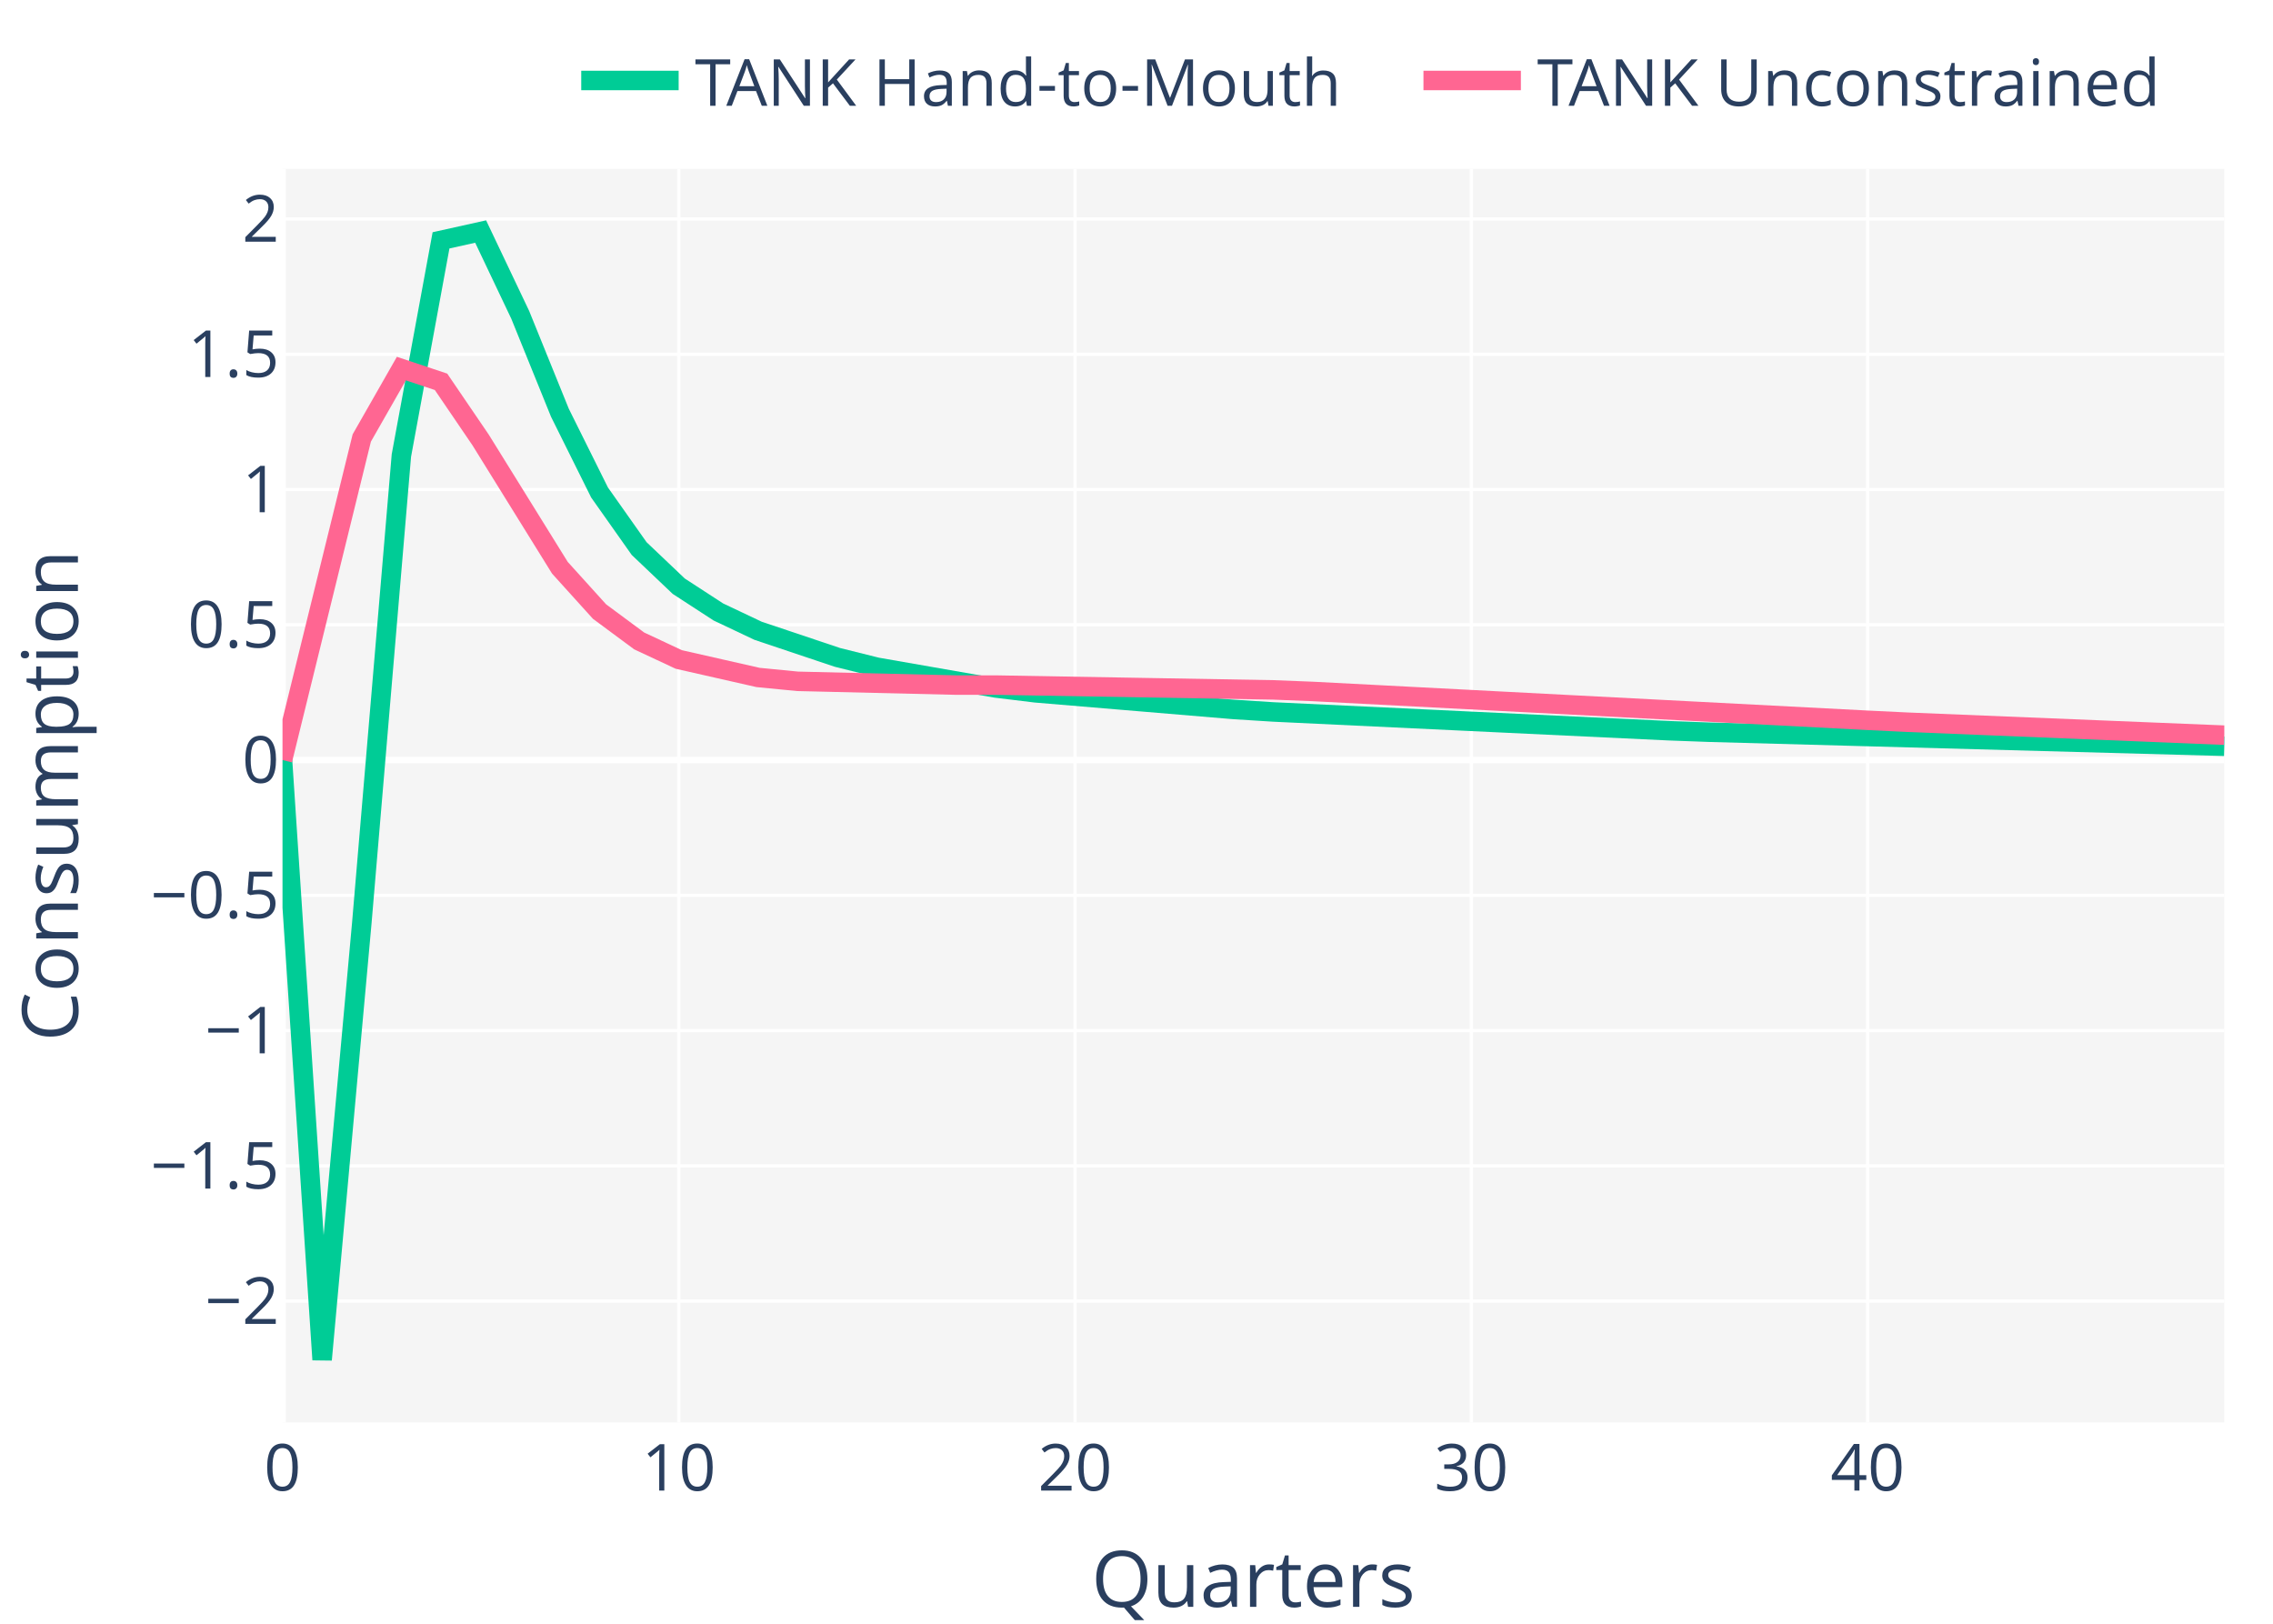
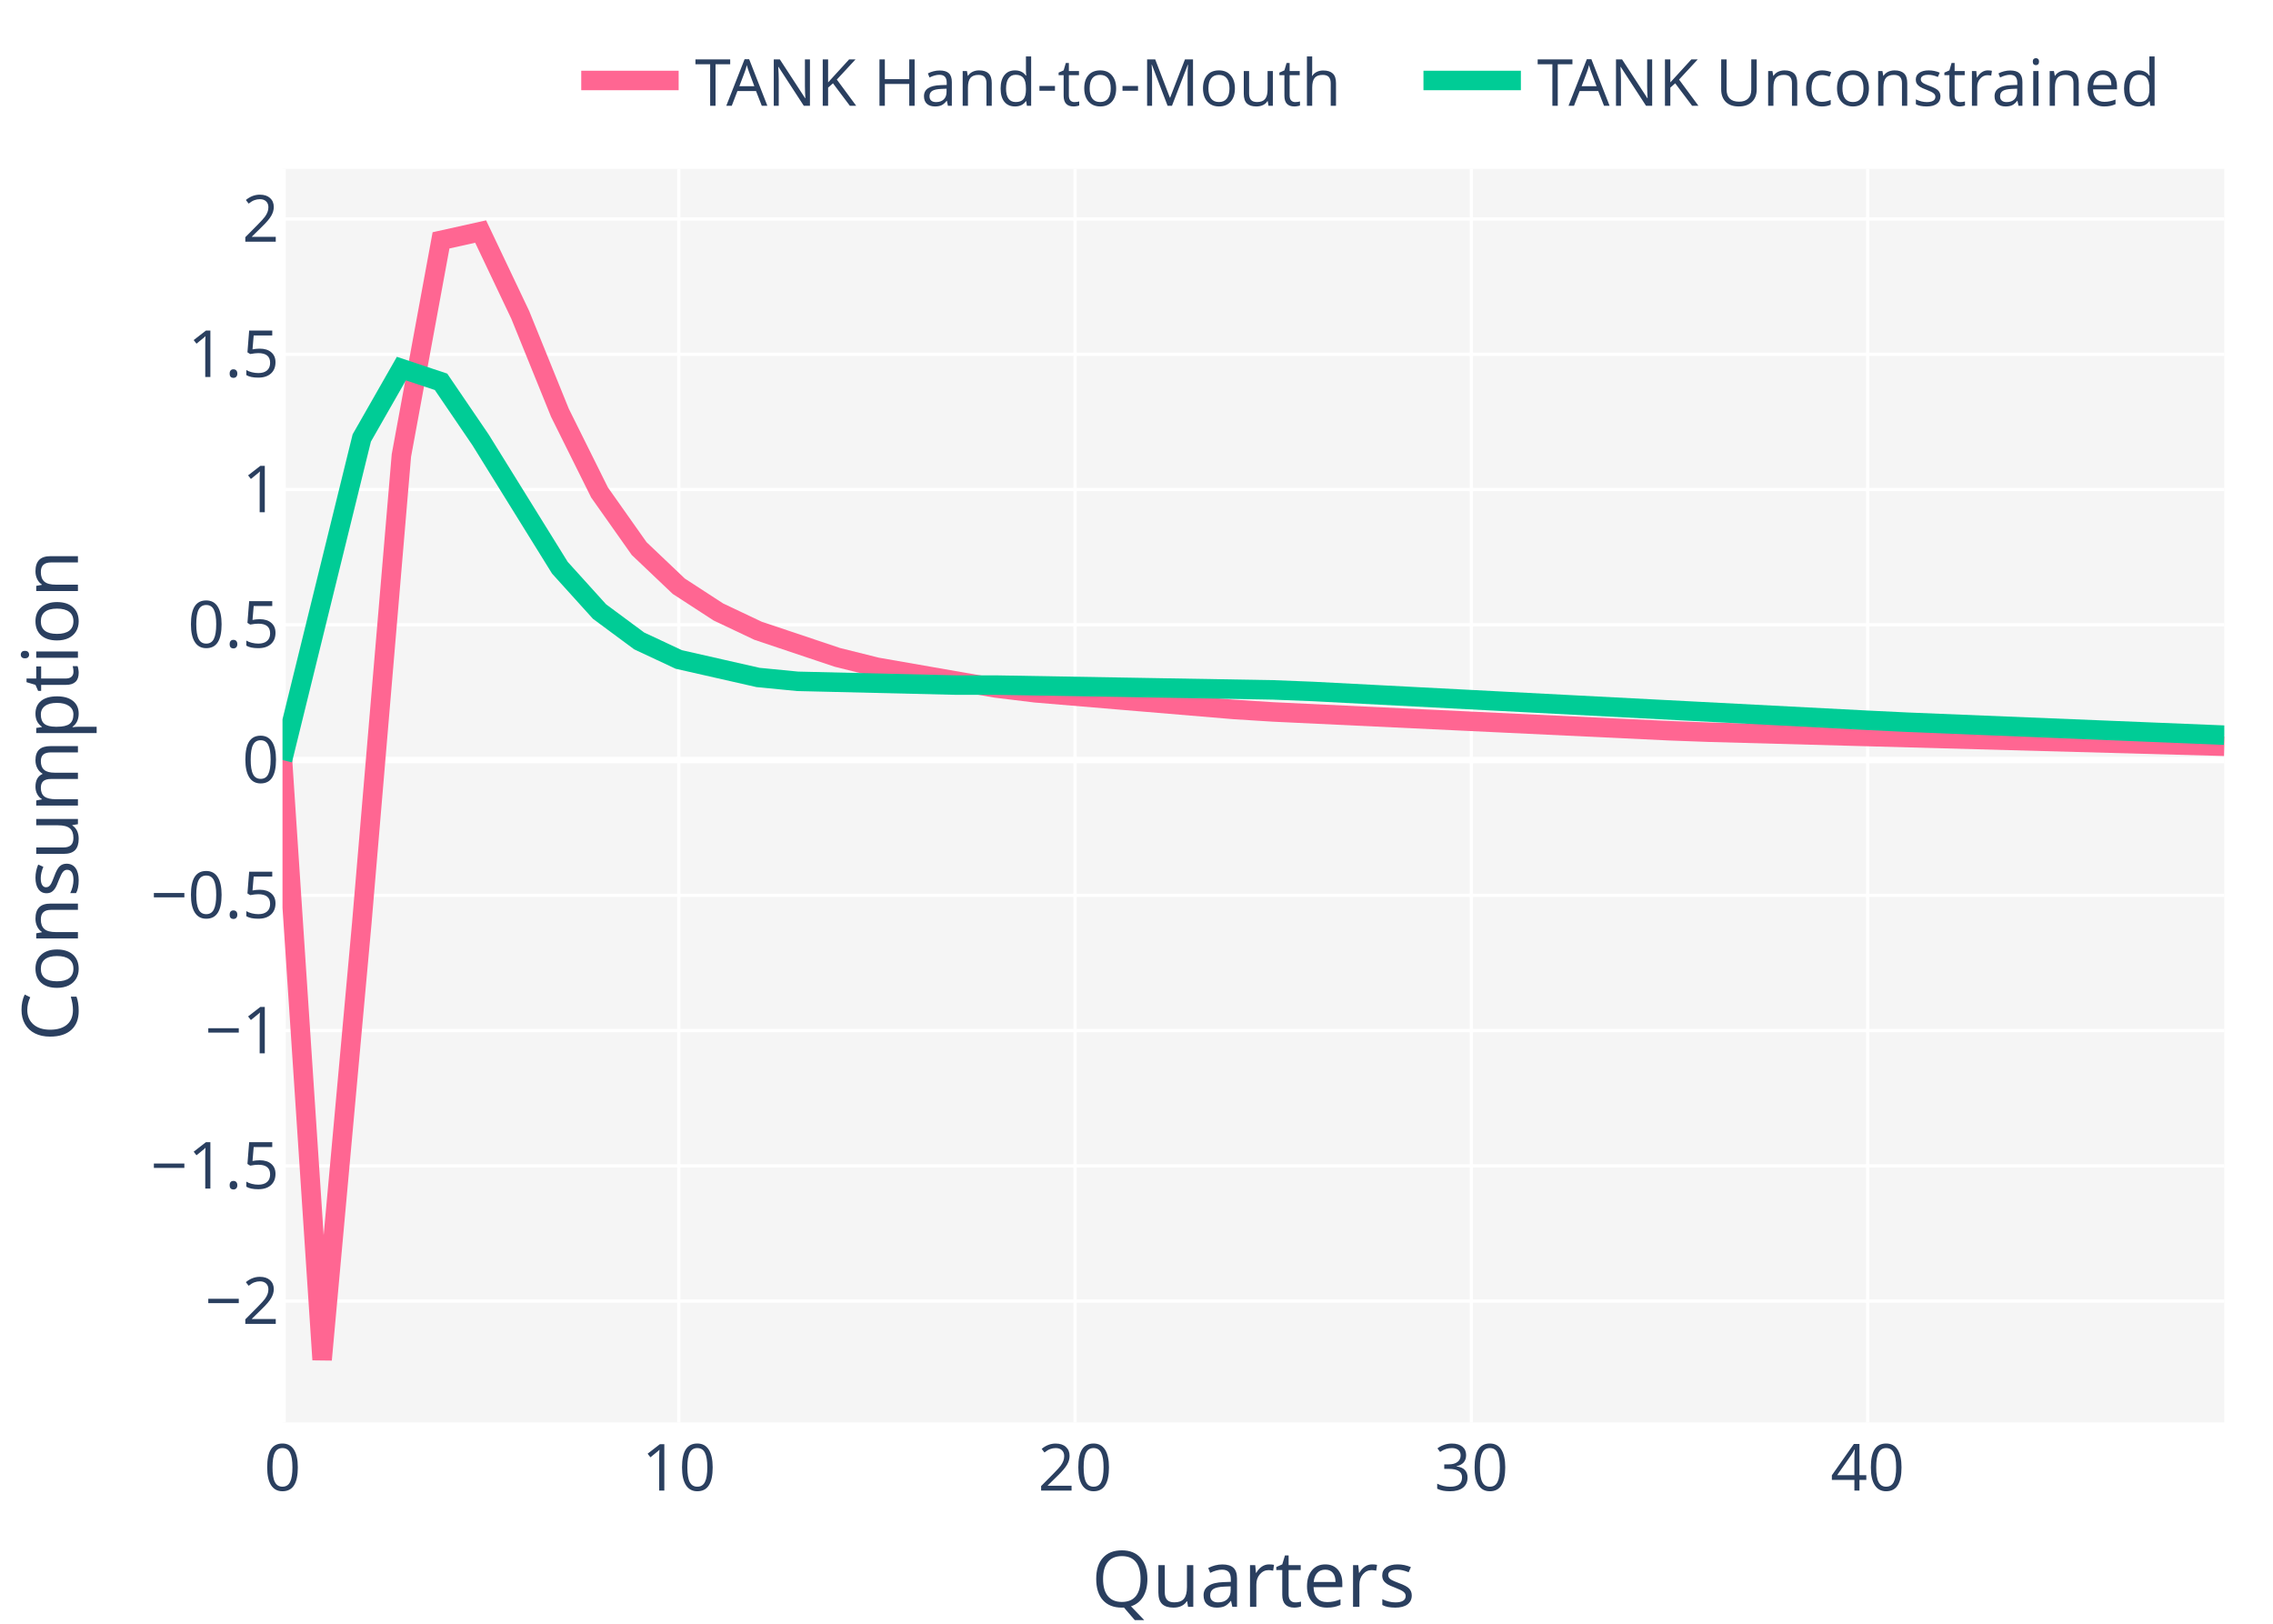
<svg xmlns="http://www.w3.org/2000/svg" class="main-svg" width="700" height="500" style="" viewBox="0 0 700 500">
  <rect x="0" y="0" width="700" height="500" style="fill: rgb(255, 255, 255); fill-opacity: 1;" />
-   <defs id="defs-894179">
+   <defs id="defs-84ef8c">
    <g class="clips">
-       <clipPath id="clip894179xyplot" class="plotclip">
+       <clipPath id="clip84ef8cxyplot" class="plotclip">
        <rect width="598" height="386" />
      </clipPath>
-       <clipPath class="axesclip" id="clip894179x">
+       <clipPath class="axesclip" id="clip84ef8cx">
        <rect x="87" y="0" width="598" height="500" />
      </clipPath>
-       <clipPath class="axesclip" id="clip894179y">
+       <clipPath class="axesclip" id="clip84ef8cy">
        <rect x="0" y="52" width="700" height="386" />
      </clipPath>
-       <clipPath class="axesclip" id="clip894179xy">
+       <clipPath class="axesclip" id="clip84ef8cxy">
        <rect x="87" y="52" width="598" height="386" />
      </clipPath>
    </g>
    <g class="gradients" />
    <g class="patterns" />
  </defs>
  <g class="bglayer">
    <rect class="bg" x="87" y="52" width="598" height="386" style="fill: rgb(245, 245, 245); fill-opacity: 1; stroke-width: 0;" />
  </g>
  <g class="layer-below">
    <g class="imagelayer" />
    <g class="shapelayer" />
  </g>
  <g class="cartesianlayer">
    <g class="subplot xy">
      <g class="layer-subplot">
        <g class="shapelayer" />
        <g class="imagelayer" />
      </g>
      <g class="minor-gridlayer">
        <g class="x" />
        <g class="y" />
      </g>
      <g class="gridlayer">
        <g class="x">
          <path class="xgrid crisp" transform="translate(209.04,0)" d="M0,52v386" style="stroke: rgb(255, 255, 255); stroke-opacity: 1; stroke-width: 1px;" />
          <path class="xgrid crisp" transform="translate(331.08,0)" d="M0,52v386" style="stroke: rgb(255, 255, 255); stroke-opacity: 1; stroke-width: 1px;" />
          <path class="xgrid crisp" transform="translate(453.12,0)" d="M0,52v386" style="stroke: rgb(255, 255, 255); stroke-opacity: 1; stroke-width: 1px;" />
          <path class="xgrid crisp" transform="translate(575.16,0)" d="M0,52v386" style="stroke: rgb(255, 255, 255); stroke-opacity: 1; stroke-width: 1px;" />
        </g>
        <g class="y">
          <path class="ygrid crisp" transform="translate(0,400.66)" d="M87,0h598" style="stroke: rgb(255, 255, 255); stroke-opacity: 1; stroke-width: 1px;" />
          <path class="ygrid crisp" transform="translate(0,359)" d="M87,0h598" style="stroke: rgb(255, 255, 255); stroke-opacity: 1; stroke-width: 1px;" />
          <path class="ygrid crisp" transform="translate(0,317.35)" d="M87,0h598" style="stroke: rgb(255, 255, 255); stroke-opacity: 1; stroke-width: 1px;" />
          <path class="ygrid crisp" transform="translate(0,275.7)" d="M87,0h598" style="stroke: rgb(255, 255, 255); stroke-opacity: 1; stroke-width: 1px;" />
          <path class="ygrid crisp" transform="translate(0,192.39)" d="M87,0h598" style="stroke: rgb(255, 255, 255); stroke-opacity: 1; stroke-width: 1px;" />
          <path class="ygrid crisp" transform="translate(0,150.74)" d="M87,0h598" style="stroke: rgb(255, 255, 255); stroke-opacity: 1; stroke-width: 1px;" />
          <path class="ygrid crisp" transform="translate(0,109.08)" d="M87,0h598" style="stroke: rgb(255, 255, 255); stroke-opacity: 1; stroke-width: 1px;" />
          <path class="ygrid crisp" transform="translate(0,67.43)" d="M87,0h598" style="stroke: rgb(255, 255, 255); stroke-opacity: 1; stroke-width: 1px;" />
        </g>
      </g>
      <g class="zerolinelayer">
        <path class="xzl zl crisp" transform="translate(87,0)" d="M0,52v386" style="stroke: rgb(255, 255, 255); stroke-opacity: 1; stroke-width: 2px;" />
        <path class="yzl zl crisp" transform="translate(0,234.04)" d="M87,0h598" style="stroke: rgb(255, 255, 255); stroke-opacity: 1; stroke-width: 2px;" />
      </g>
      <path class="xlines-below" />
      <path class="ylines-below" />
      <g class="overlines-below" />
      <g class="xaxislayer-below" />
      <g class="yaxislayer-below" />
      <g class="overaxes-below" />
-       <g class="plot" transform="translate(87,52)" clip-path="url(#clip894179xyplot)">
+       <g class="plot" transform="translate(87,52)" clip-path="url(#clip84ef8cxyplot)">
        <g class="scatterlayer mlayer">
-           <g class="trace scatter tracec0036e" style="stroke-miterlimit: 2; opacity: 1;">
+           <g class="trace scatter trace870aaa" style="stroke-miterlimit: 2; opacity: 1;">
            <g class="fills" />
            <g class="errorbars" />
            <g class="lines">
-               <path class="js-line" d="M0,182.04L12.2,366.7L24.41,232.37L36.61,88.28L48.82,22.01L61.02,19.3L73.22,44.97L85.43,75.09L97.63,99.64L109.84,116.93L122.04,128.52L134.24,136.45L146.45,142.23L170.86,150.42L183.06,153.46L219.67,159.85L231.88,161.34L292.9,166.46L305.1,167.23L427.14,173.02L439.35,173.47L598,177.8" style="vector-effect: non-scaling-stroke; fill: none; stroke: rgb(0, 204, 150); stroke-opacity: 1; stroke-width: 6px; opacity: 1;" />
+               <path class="js-line" d="M0,182.04L12.2,366.7L24.41,232.37L36.61,88.28L48.82,22.01L61.02,19.3L73.22,44.97L85.43,75.09L97.63,99.64L109.84,116.93L122.04,128.52L134.24,136.45L146.45,142.23L170.86,150.42L183.06,153.46L219.67,159.85L231.88,161.34L292.9,166.46L305.1,167.23L427.14,173.02L439.35,173.47L598,177.8" style="vector-effect: non-scaling-stroke; fill: none; stroke: rgb(255, 102, 146); stroke-opacity: 1; stroke-width: 6px; opacity: 1;" />
            </g>
            <g class="points" />
            <g class="text" />
          </g>
-           <g class="trace scatter trace8583fb" style="stroke-miterlimit: 2; opacity: 1;">
+           <g class="trace scatter trace064913" style="stroke-miterlimit: 2; opacity: 1;">
            <g class="fills" />
            <g class="errorbars" />
            <g class="lines">
-               <path class="js-line" d="M0,182.04L24.41,82.87L36.61,61.5L48.82,65.57L61.02,83.49L85.43,122.83L97.63,136.32L109.84,145.36L122.04,151.07L146.45,156.61L158.65,157.8L207.47,158.96L219.67,158.96L305.1,160.44L317.31,160.92L488.16,169.8L500.37,170.39L598,174.38" style="vector-effect: non-scaling-stroke; fill: none; stroke: rgb(255, 102, 146); stroke-opacity: 1; stroke-width: 6px; opacity: 1;" />
+               <path class="js-line" d="M0,182.04L24.41,82.87L36.61,61.5L48.82,65.57L61.02,83.49L85.43,122.83L97.63,136.32L109.84,145.36L122.04,151.07L146.45,156.61L158.65,157.8L207.47,158.96L219.67,158.96L305.1,160.44L317.31,160.92L488.16,169.8L500.37,170.39L598,174.38" style="vector-effect: non-scaling-stroke; fill: none; stroke: rgb(0, 204, 150); stroke-opacity: 1; stroke-width: 6px; opacity: 1;" />
            </g>
            <g class="points" />
            <g class="text" />
          </g>
        </g>
      </g>
      <g class="overplot" />
      <path class="xlines-above crisp" d="M0,0" style="fill: none;" />
      <path class="ylines-above crisp" d="M0,0" style="fill: none;" />
      <g class="overlines-above" />
      <g class="xaxislayer-above">
        <g class="xtick">
          <text text-anchor="middle" x="0" y="459" transform="translate(87,0)" style="font-family: 'Open Sans', verdana, arial, sans-serif; font-size: 20px; fill: rgb(42, 63, 95); fill-opacity: 1; white-space: pre; opacity: 1;">0</text>
        </g>
        <g class="xtick">
          <text text-anchor="middle" x="0" y="459" style="font-family: 'Open Sans', verdana, arial, sans-serif; font-size: 20px; fill: rgb(42, 63, 95); fill-opacity: 1; white-space: pre; opacity: 1;" transform="translate(209.04,0)">10</text>
        </g>
        <g class="xtick">
          <text text-anchor="middle" x="0" y="459" style="font-family: 'Open Sans', verdana, arial, sans-serif; font-size: 20px; fill: rgb(42, 63, 95); fill-opacity: 1; white-space: pre; opacity: 1;" transform="translate(331.08,0)">20</text>
        </g>
        <g class="xtick">
          <text text-anchor="middle" x="0" y="459" style="font-family: 'Open Sans', verdana, arial, sans-serif; font-size: 20px; fill: rgb(42, 63, 95); fill-opacity: 1; white-space: pre; opacity: 1;" transform="translate(453.12,0)">30</text>
        </g>
        <g class="xtick">
          <text text-anchor="middle" x="0" y="459" style="font-family: 'Open Sans', verdana, arial, sans-serif; font-size: 20px; fill: rgb(42, 63, 95); fill-opacity: 1; white-space: pre; opacity: 1;" transform="translate(575.16,0)">40</text>
        </g>
      </g>
      <g class="yaxislayer-above">
        <g class="ytick">
          <text text-anchor="end" x="86" y="7" transform="translate(0,400.66)" style="font-family: 'Open Sans', verdana, arial, sans-serif; font-size: 20px; fill: rgb(42, 63, 95); fill-opacity: 1; white-space: pre; opacity: 1;">−2</text>
        </g>
        <g class="ytick">
          <text text-anchor="end" x="86" y="7" style="font-family: 'Open Sans', verdana, arial, sans-serif; font-size: 20px; fill: rgb(42, 63, 95); fill-opacity: 1; white-space: pre; opacity: 1;" transform="translate(0,359)">−1.5</text>
        </g>
        <g class="ytick">
          <text text-anchor="end" x="86" y="7" style="font-family: 'Open Sans', verdana, arial, sans-serif; font-size: 20px; fill: rgb(42, 63, 95); fill-opacity: 1; white-space: pre; opacity: 1;" transform="translate(0,317.35)">−1</text>
        </g>
        <g class="ytick">
          <text text-anchor="end" x="86" y="7" style="font-family: 'Open Sans', verdana, arial, sans-serif; font-size: 20px; fill: rgb(42, 63, 95); fill-opacity: 1; white-space: pre; opacity: 1;" transform="translate(0,275.7)">−0.5</text>
        </g>
        <g class="ytick">
          <text text-anchor="end" x="86" y="7" style="font-family: 'Open Sans', verdana, arial, sans-serif; font-size: 20px; fill: rgb(42, 63, 95); fill-opacity: 1; white-space: pre; opacity: 1;" transform="translate(0,234.04)">0</text>
        </g>
        <g class="ytick">
          <text text-anchor="end" x="86" y="7" style="font-family: 'Open Sans', verdana, arial, sans-serif; font-size: 20px; fill: rgb(42, 63, 95); fill-opacity: 1; white-space: pre; opacity: 1;" transform="translate(0,192.39)">0.5</text>
        </g>
        <g class="ytick">
          <text text-anchor="end" x="86" y="7" style="font-family: 'Open Sans', verdana, arial, sans-serif; font-size: 20px; fill: rgb(42, 63, 95); fill-opacity: 1; white-space: pre; opacity: 1;" transform="translate(0,150.74)">1</text>
        </g>
        <g class="ytick">
          <text text-anchor="end" x="86" y="7" style="font-family: 'Open Sans', verdana, arial, sans-serif; font-size: 20px; fill: rgb(42, 63, 95); fill-opacity: 1; white-space: pre; opacity: 1;" transform="translate(0,109.08)">1.5</text>
        </g>
        <g class="ytick">
          <text text-anchor="end" x="86" y="7" style="font-family: 'Open Sans', verdana, arial, sans-serif; font-size: 20px; fill: rgb(42, 63, 95); fill-opacity: 1; white-space: pre; opacity: 1;" transform="translate(0,67.43)">2</text>
        </g>
      </g>
      <g class="overaxes-above" />
    </g>
  </g>
  <g class="polarlayer" />
  <g class="smithlayer" />
  <g class="ternarylayer" />
  <g class="geolayer" />
  <g class="funnelarealayer" />
  <g class="pielayer" />
  <g class="iciclelayer" />
  <g class="treemaplayer" />
  <g class="sunburstlayer" />
  <g class="glimages" />
-   <defs id="topdefs-894179">
+   <defs id="topdefs-84ef8c">
    <g class="clips" />
-     <clipPath id="legend894179">
+     <clipPath id="legend84ef8c">
      <rect width="511" height="39" x="0" y="0" />
    </clipPath>
  </defs>
  <g class="layer-above">
    <g class="imagelayer" />
    <g class="shapelayer" />
  </g>
  <g class="infolayer">
    <g class="legend" pointer-events="all" transform="translate(174,5.28)">
      <rect class="bg" shape-rendering="crispEdges" width="511" height="39" x="0" y="0" style="stroke: rgb(68, 68, 68); stroke-opacity: 1; fill: rgb(255, 255, 255); fill-opacity: 1; stroke-width: 0px;" />
-       <g class="scrollbox" transform="" clip-path="url(#legend894179)">
+       <g class="scrollbox" transform="" clip-path="url(#legend84ef8c)">
        <g class="groups" transform="">
          <g class="traces" transform="translate(0,19.5)" style="opacity: 1;">
            <text class="legendtext" text-anchor="start" x="40" y="7.8" style="font-family: 'Open Sans', verdana, arial, sans-serif; font-size: 20px; fill: rgb(42, 63, 95); fill-opacity: 1; white-space: pre;">TANK Hand-to-Mouth</text>
            <g class="layers" style="opacity: 1;">
              <g class="legendfill" />
              <g class="legendlines">
-                 <path class="js-line" d="M5,0h30" style="fill: none; stroke: rgb(0, 204, 150); stroke-opacity: 1; stroke-width: 6px;" />
+                 <path class="js-line" d="M5,0h30" style="fill: none; stroke: rgb(255, 102, 146); stroke-opacity: 1; stroke-width: 6px;" />
              </g>
              <g class="legendsymbols">
                <g class="legendpoints" />
              </g>
            </g>
            <rect class="legendtoggle" x="0" y="-14.5" width="256.875" height="29" style="fill: rgb(0, 0, 0); fill-opacity: 0;" />
          </g>
        </g>
        <g class="groups" transform="translate(259.375,0)">
          <g class="traces" transform="translate(0,19.5)" style="opacity: 1;">
            <text class="legendtext" text-anchor="start" x="40" y="7.8" style="font-family: 'Open Sans', verdana, arial, sans-serif; font-size: 20px; fill: rgb(42, 63, 95); fill-opacity: 1; white-space: pre;">TANK Unconstrained</text>
            <g class="layers" style="opacity: 1;">
              <g class="legendfill" />
              <g class="legendlines">
-                 <path class="js-line" d="M5,0h30" style="fill: none; stroke: rgb(255, 102, 146); stroke-opacity: 1; stroke-width: 6px;" />
+                 <path class="js-line" d="M5,0h30" style="fill: none; stroke: rgb(0, 204, 150); stroke-opacity: 1; stroke-width: 6px;" />
              </g>
              <g class="legendsymbols">
                <g class="legendpoints" />
              </g>
            </g>
            <rect class="legendtoggle" x="0" y="-14.5" width="248.234" height="29" style="fill: rgb(0, 0, 0); fill-opacity: 0;" />
          </g>
        </g>
      </g>
      <rect class="scrollbar" rx="20" ry="3" width="0" height="0" x="0" y="0" style="fill: rgb(128, 139, 164); fill-opacity: 1;" />
    </g>
    <g class="g-gtitle" />
    <g class="g-xtitle">
      <text class="xtitle" x="386" y="494.8" text-anchor="middle" style="font-family: 'Open Sans', verdana, arial, sans-serif; font-size: 24px; fill: rgb(42, 63, 95); opacity: 1; font-weight: normal; white-space: pre;">Quarters</text>
    </g>
    <g class="g-ytitle" transform="translate(18.87793,0)">
      <text class="ytitle" transform="rotate(-90,5.121875,245)" x="5.122" y="245" text-anchor="middle" style="font-family: 'Open Sans', verdana, arial, sans-serif; font-size: 24px; fill: rgb(42, 63, 95); opacity: 1; font-weight: normal; white-space: pre;">Consumption</text>
    </g>
  </g>
</svg>
